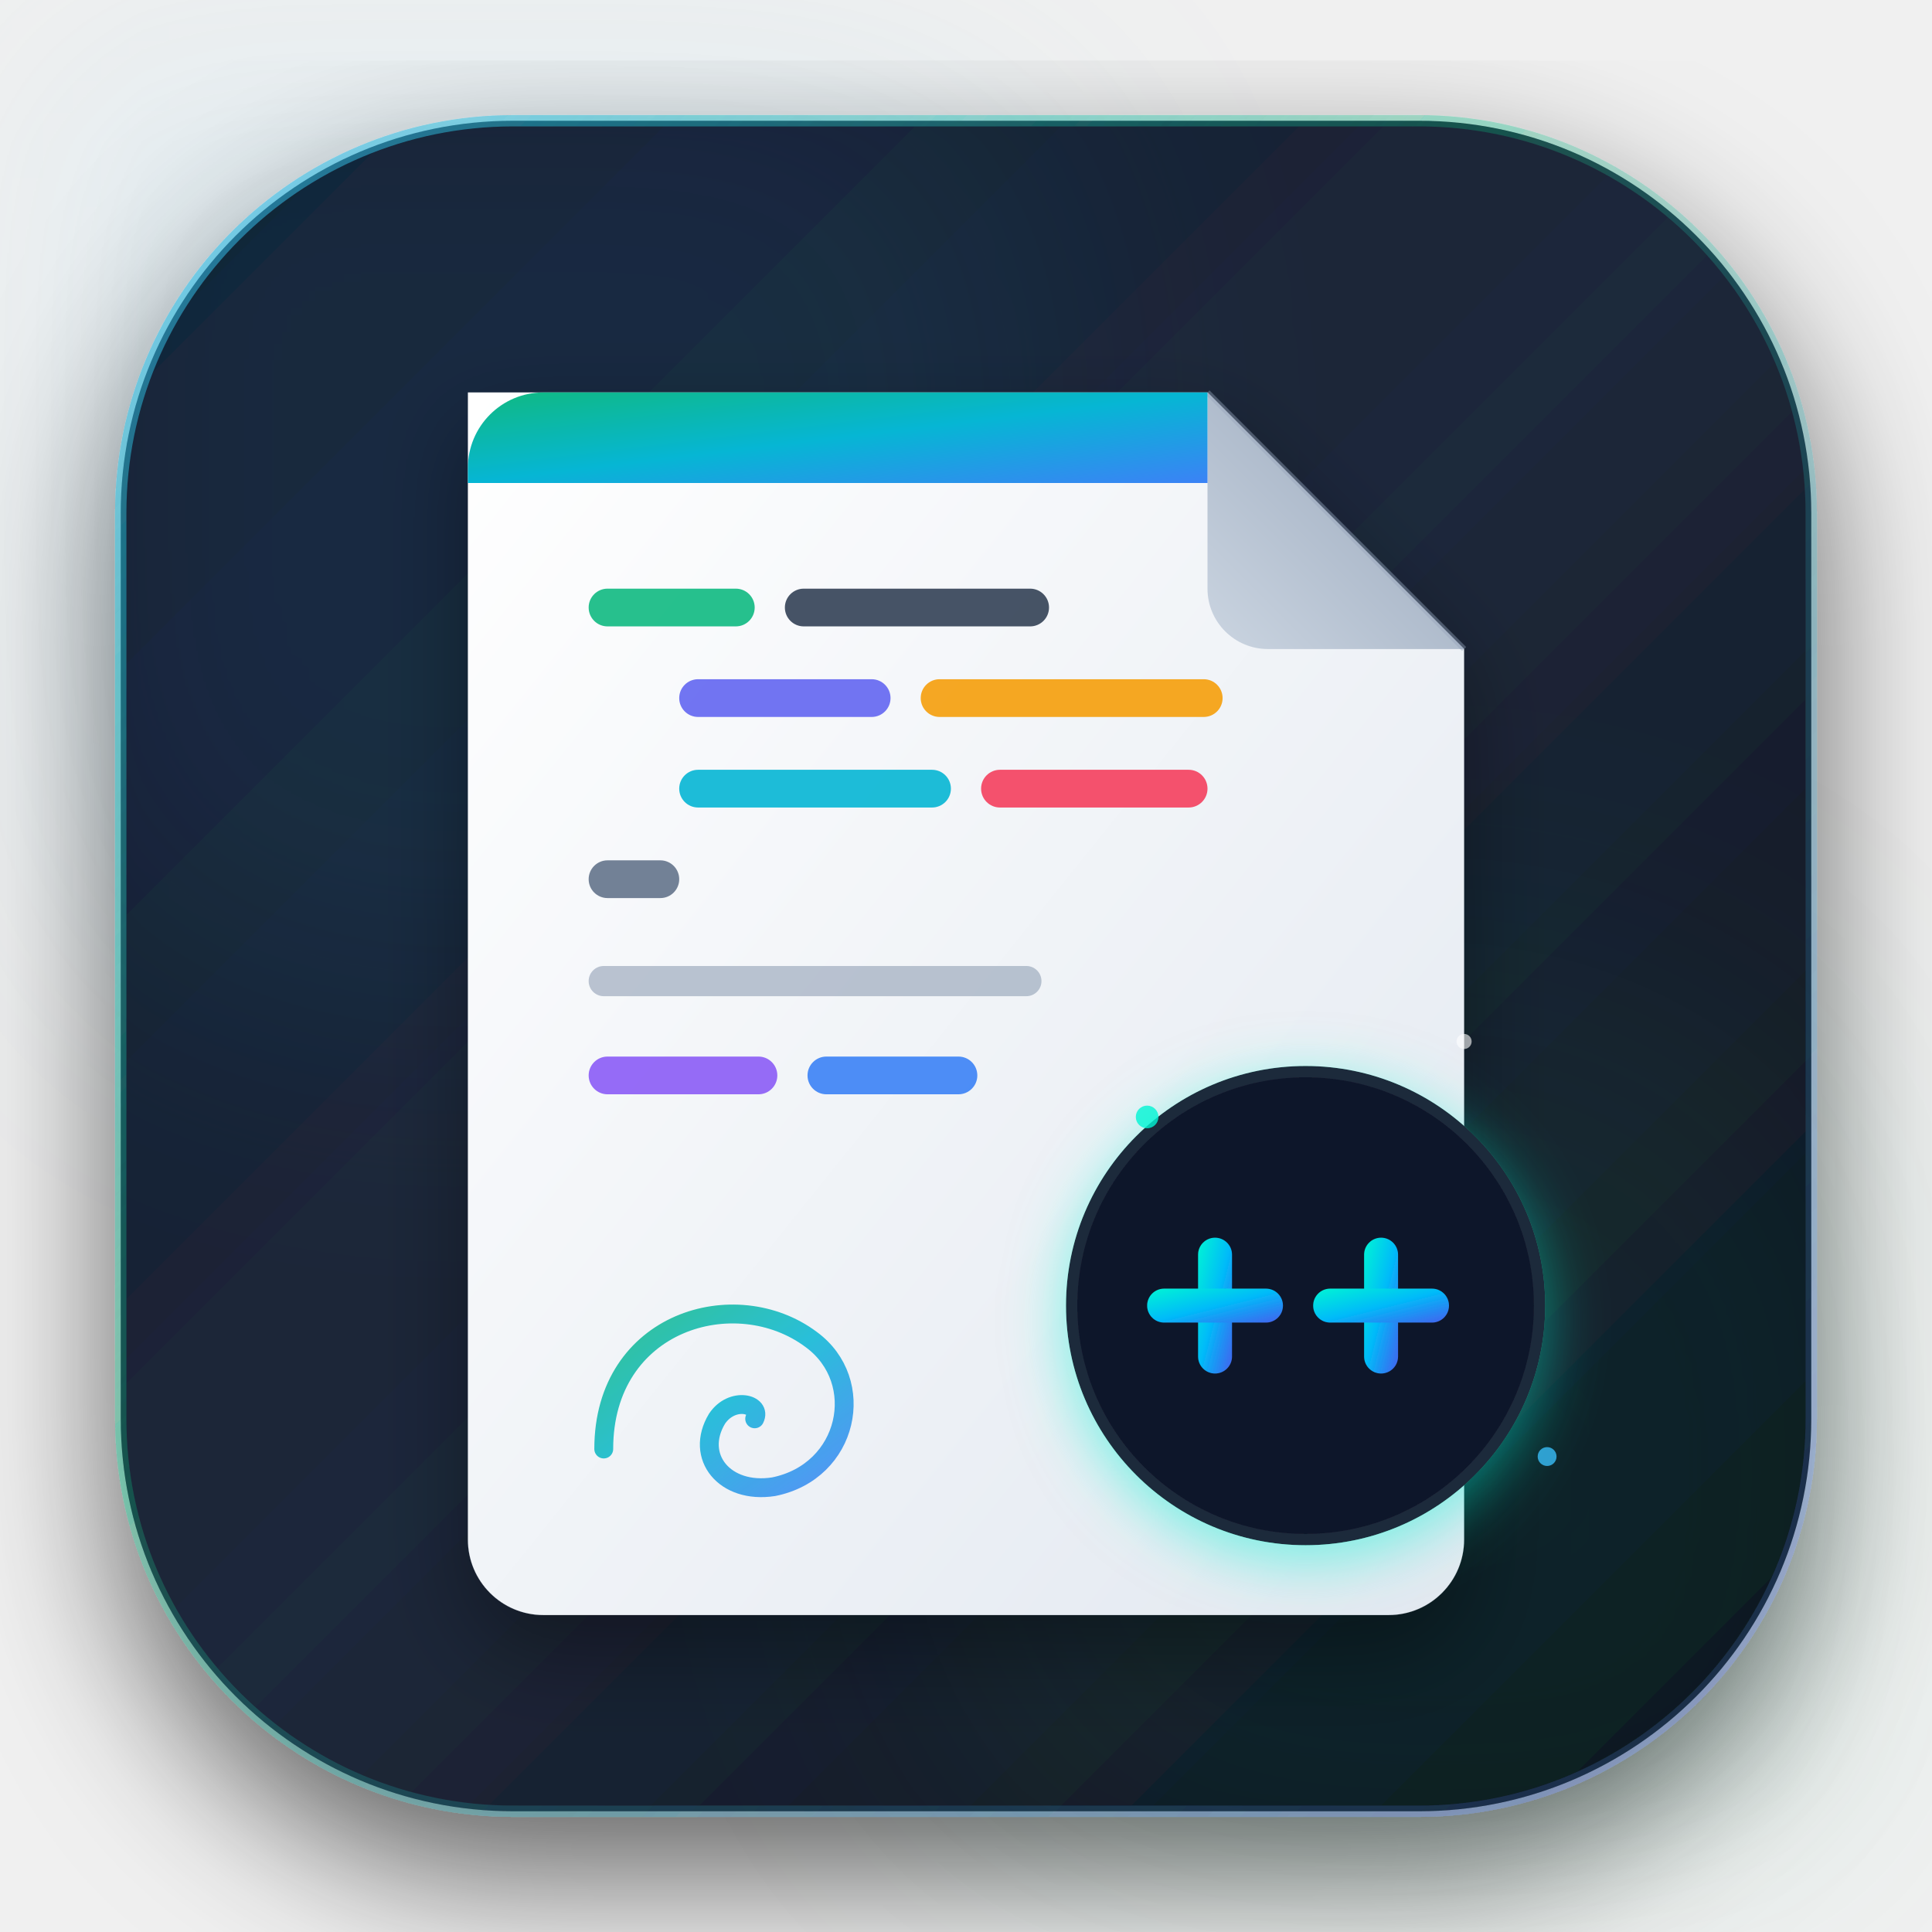
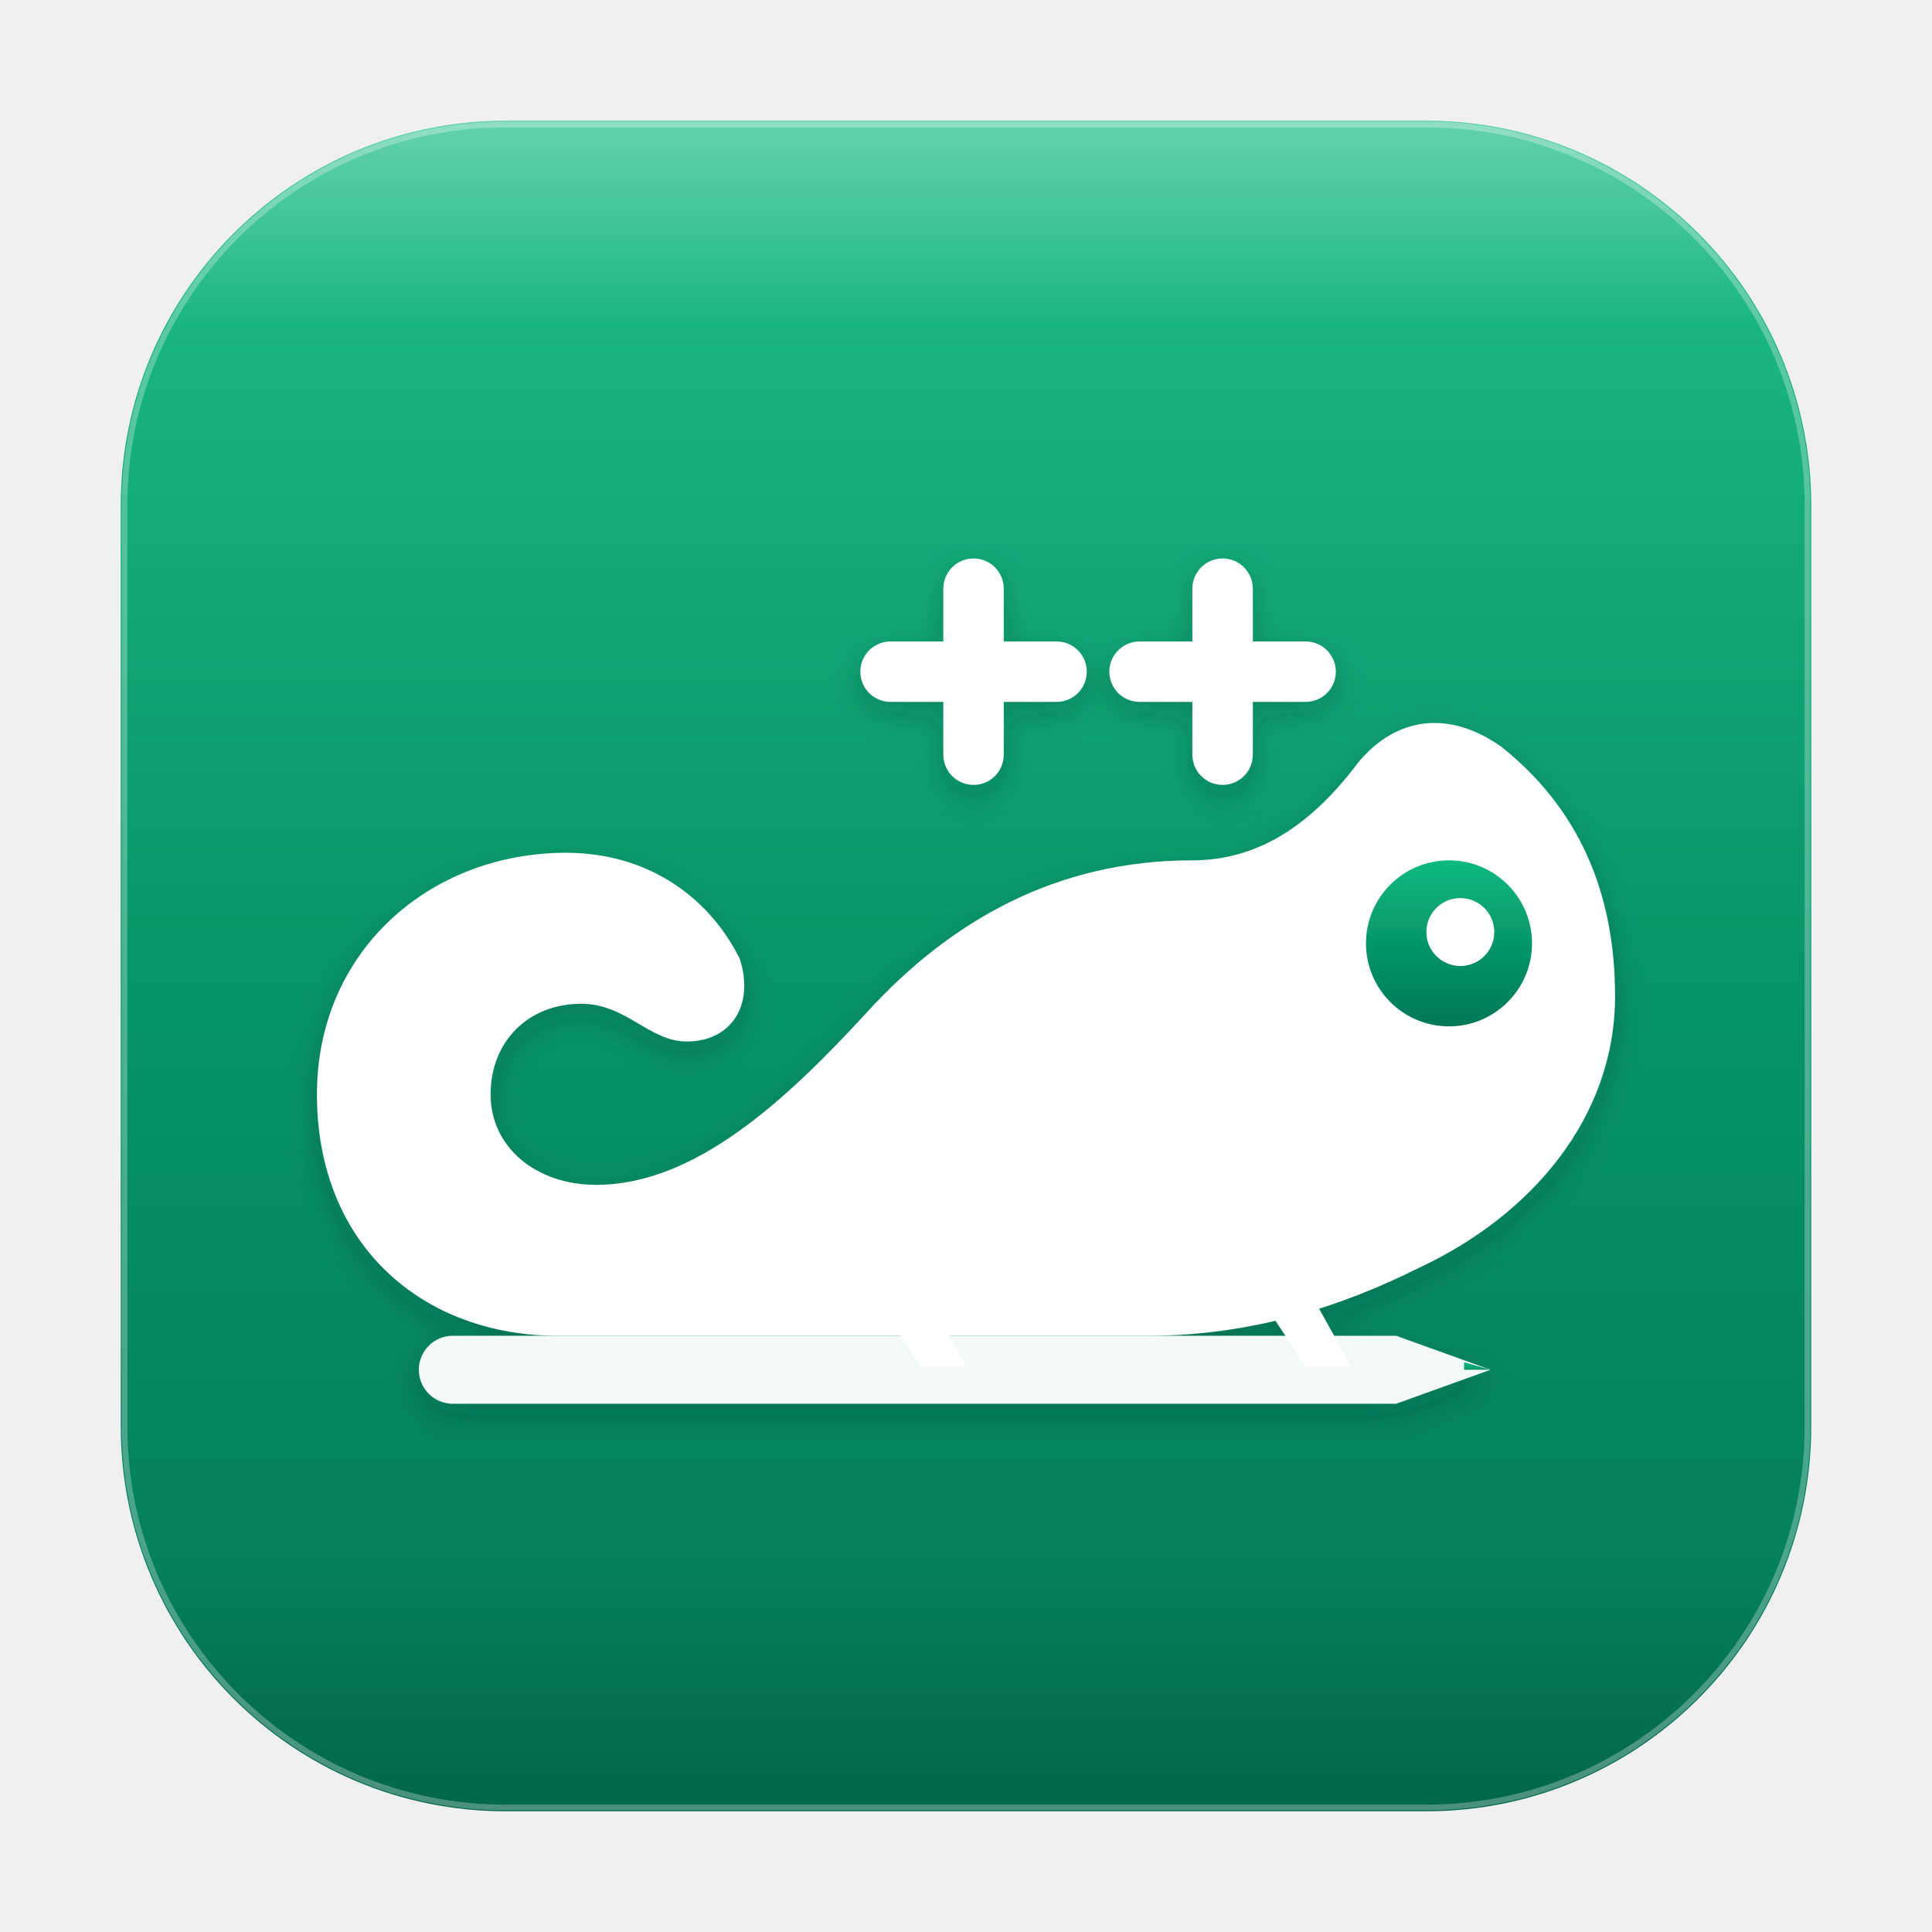
<svg xmlns="http://www.w3.org/2000/svg" viewBox="0 0 512 512" width="100%" height="100%">
  <defs>
-     <linearGradient id="bgGrad" x1="0%" y1="0%" x2="100%" y2="100%">
-       <stop offset="0%" stop-color="#0f172a" />
-       <stop offset="50%" stop-color="#1e293b" />
-       <stop offset="100%" stop-color="#090d16" />
+     <linearGradient id="tileGrad" x1="0%" y1="0%" x2="0%" y2="100%">
+       <stop offset="0%" stop-color="#10b981" />
+       <stop offset="50%" stop-color="#059669" />
+       <stop offset="100%" stop-color="#047857" />
    </linearGradient>
-     <linearGradient id="borderGrad" x1="0%" y1="0%" x2="100%" y2="100%">
-       <stop offset="0%" stop-color="#38bdf8" stop-opacity="0.6" />
-       <stop offset="40%" stop-color="#10b981" stop-opacity="0.3" />
-       <stop offset="100%" stop-color="#6366f1" stop-opacity="0.2" />
+     <linearGradient id="topHighlight" x1="0%" y1="0%" x2="0%" y2="100%">
+       <stop offset="0%" stop-color="#ffffff" stop-opacity="0.35" />
+       <stop offset="12%" stop-color="#ffffff" stop-opacity="0.05" />
+       <stop offset="85%" stop-color="#000000" stop-opacity="0.0" />
+       <stop offset="100%" stop-color="#000000" stop-opacity="0.15" />
    </linearGradient>
-     <linearGradient id="padGrad" x1="0%" y1="0%" x2="100%" y2="100%">
-       <stop offset="0%" stop-color="#ffffff" />
-       <stop offset="100%" stop-color="#e2e8f0" />
-     </linearGradient>
-     <linearGradient id="foldGrad" x1="0%" y1="100%" x2="100%" y2="0%">
-       <stop offset="0%" stop-color="#cbd5e1" />
-       <stop offset="100%" stop-color="#94a3b8" />
-     </linearGradient>
-     <linearGradient id="plusGrad" x1="0%" y1="0%" x2="100%" y2="100%">
-       <stop offset="0%" stop-color="#00f5d4" />
-       <stop offset="50%" stop-color="#00bbf9" />
-       <stop offset="100%" stop-color="#4361ee" />
-     </linearGradient>
-     <linearGradient id="crestGrad" x1="0%" y1="0%" x2="100%" y2="100%">
-       <stop offset="0%" stop-color="#10b981" />
-       <stop offset="50%" stop-color="#06b6d4" />
-       <stop offset="100%" stop-color="#3b82f6" />
-     </linearGradient>
-     <filter id="shadowSquircle" x="-10%" y="-10%" width="125%" height="125%">
-       <feDropShadow dx="0" dy="16" stdDeviation="20" flood-color="#000000" flood-opacity="0.6" />
-     </filter>
-     <filter id="shadowPad" x="-10%" y="-10%" width="130%" height="130%">
-       <feDropShadow dx="0" dy="10" stdDeviation="12" flood-color="#000000" flood-opacity="0.35" />
-     </filter>
-     <filter id="glowPlus" x="-20%" y="-20%" width="140%" height="140%">
-       <feDropShadow dx="0" dy="4" stdDeviation="8" flood-color="#00f5d4" flood-opacity="0.5" />
+     <filter id="dropShadow" x="-20%" y="-20%" width="140%" height="145%">
+       <feDropShadow dx="0" dy="12" stdDeviation="14" flood-color="#022c22" flood-opacity="0.42" />
+       <feDropShadow dx="0" dy="3" stdDeviation="4" flood-color="#022c22" flood-opacity="0.22" />
    </filter>
  </defs>
-   <rect x="32" y="32" width="448" height="448" rx="104" ry="104" fill="url(#bgGrad)" stroke="url(#borderGrad)" stroke-width="3" filter="url(#shadowSquircle)" />
-   <circle cx="120" cy="110" r="160" fill="#38bdf8" opacity="0.08" filter="blur(40px)" />
-   <circle cx="380" cy="390" r="140" fill="#10b981" opacity="0.08" filter="blur(40px)" />
-   <g filter="url(#shadowPad)">
-     <path d="M 124 104              L 320 104              L 388 172              L 388 408              A 20 20 0 0 1 368 428              L 144 428              A 20 20 0 0 1 124 408              Z" fill="url(#padGrad)" />
-     <path d="M 320 104              L 320 156              A 16 16 0 0 0 336 172              L 388 172              Z" fill="url(#foldGrad)" />
-     <path d="M 320 104              L 388 172              Z" stroke="#94a3b8" stroke-width="1.5" opacity="0.4" />
-   </g>
-   <path d="M 124 124            A 20 20 0 0 1 144 104            L 320 104            L 320 128            L 124 128            Z" fill="url(#crestGrad)" />
-   <g opacity="0.9">
-     <rect x="156" y="156" width="44" height="10" rx="5" fill="#10b981" />
-     <rect x="208" y="156" width="70" height="10" rx="5" fill="#334155" />
-     <rect x="180" y="180" width="56" height="10" rx="5" fill="#6366f1" />
-     <rect x="244" y="180" width="80" height="10" rx="5" fill="#f59e0b" />
-     <rect x="180" y="204" width="72" height="10" rx="5" fill="#06b6d4" />
-     <rect x="260" y="204" width="60" height="10" rx="5" fill="#f43f5e" />
-     <rect x="156" y="228" width="24" height="10" rx="5" fill="#64748b" />
-     <rect x="156" y="256" width="120" height="8" rx="4" fill="#94a3b8" opacity="0.7" />
-     <rect x="156" y="280" width="50" height="10" rx="5" fill="#8b5cf6" />
-     <rect x="214" y="280" width="45" height="10" rx="5" fill="#3b82f6" />
-   </g>
-   <path d="M 160 384            C 160 350, 195 340, 215 355            C 230 366, 225 390, 205 394            C 192 396, 184 386, 190 376            C 194 370, 202 372, 200 376" fill="none" stroke="url(#crestGrad)" stroke-width="5" stroke-linecap="round" opacity="0.85" />
-   <g filter="url(#glowPlus)">
-     <circle cx="346" cy="346" r="62" fill="#0f172a" stroke="#1e293b" stroke-width="3" />
-     <g transform="translate(322, 346)">
-       <rect x="-4.5" y="-18" width="9" height="36" rx="4.5" fill="url(#plusGrad)" />
-       <rect x="-18" y="-4.5" width="36" height="9" rx="4.5" fill="url(#plusGrad)" />
+   <rect x="32" y="32" width="448" height="448" rx="102" ry="102" fill="url(#tileGrad)" />
+   <rect x="32" y="32" width="448" height="448" rx="102" ry="102" fill="url(#topHighlight)" />
+   <rect x="33" y="33" width="446" height="446" rx="101" ry="101" fill="none" stroke="#ffffff" stroke-width="1.5" stroke-opacity="0.28" />
+   <g filter="url(#dropShadow)">
+     <path d="M 120 354              L 370 354              L 395 363              L 370 372              L 120 372              A 9 9 0 0 1 120 354              Z" fill="#ffffff" fill-opacity="0.95" />
+     <polygon points="388,363 395,363 388,361 388,365" fill="url(#tileGrad)" />
+     <path d="M 148 354              C 112 354, 84 330, 84 290              C 84 252, 114 226, 150 226              C 172 226, 188 238, 196 254              C 200 266, 194 276, 182 276              C 172 276, 166 266, 154 266              C 140 266, 130 276, 130 290              C 130 304, 142 314, 158 314              C 184 314, 208 292, 230 268              C 252 244, 280 228, 316 228              C 334 228, 348 218, 360 202              C 370 190, 384 188, 398 198              C 418 214, 428 236, 428 264              C 428 296, 406 322, 376 336              C 356 346, 332 354, 304 354              Z" fill="#ffffff" />
+     <path d="M 232 344 L 244 362 L 256 362 L 246 344 Z" fill="#ffffff" />
+     <path d="M 334 344 L 346 362 L 358 362 L 348 344 Z" fill="#ffffff" />
+     <circle cx="384" cy="250" r="22" fill="url(#tileGrad)" />
+     <circle cx="387" cy="247" r="9" fill="#ffffff" />
+     <g transform="translate(258, 178)">
+       <rect x="-8" y="-30" width="16" height="60" rx="8" fill="#ffffff" />
+       <rect x="-30" y="-8" width="60" height="16" rx="8" fill="#ffffff" />
    </g>
-     <g transform="translate(366, 346)">
-       <rect x="-4.5" y="-18" width="9" height="36" rx="4.5" fill="url(#plusGrad)" />
-       <rect x="-18" y="-4.5" width="36" height="9" rx="4.5" fill="url(#plusGrad)" />
+     <g transform="translate(324, 178)">
+       <rect x="-8" y="-30" width="16" height="60" rx="8" fill="#ffffff" />
+       <rect x="-30" y="-8" width="60" height="16" rx="8" fill="#ffffff" />
    </g>
  </g>
-   <circle cx="304" cy="296" r="3" fill="#00f5d4" opacity="0.8" />
-   <circle cx="410" cy="386" r="2.5" fill="#38bdf8" opacity="0.8" />
-   <circle cx="388" cy="276" r="2" fill="#ffffff" opacity="0.6" />
</svg>
